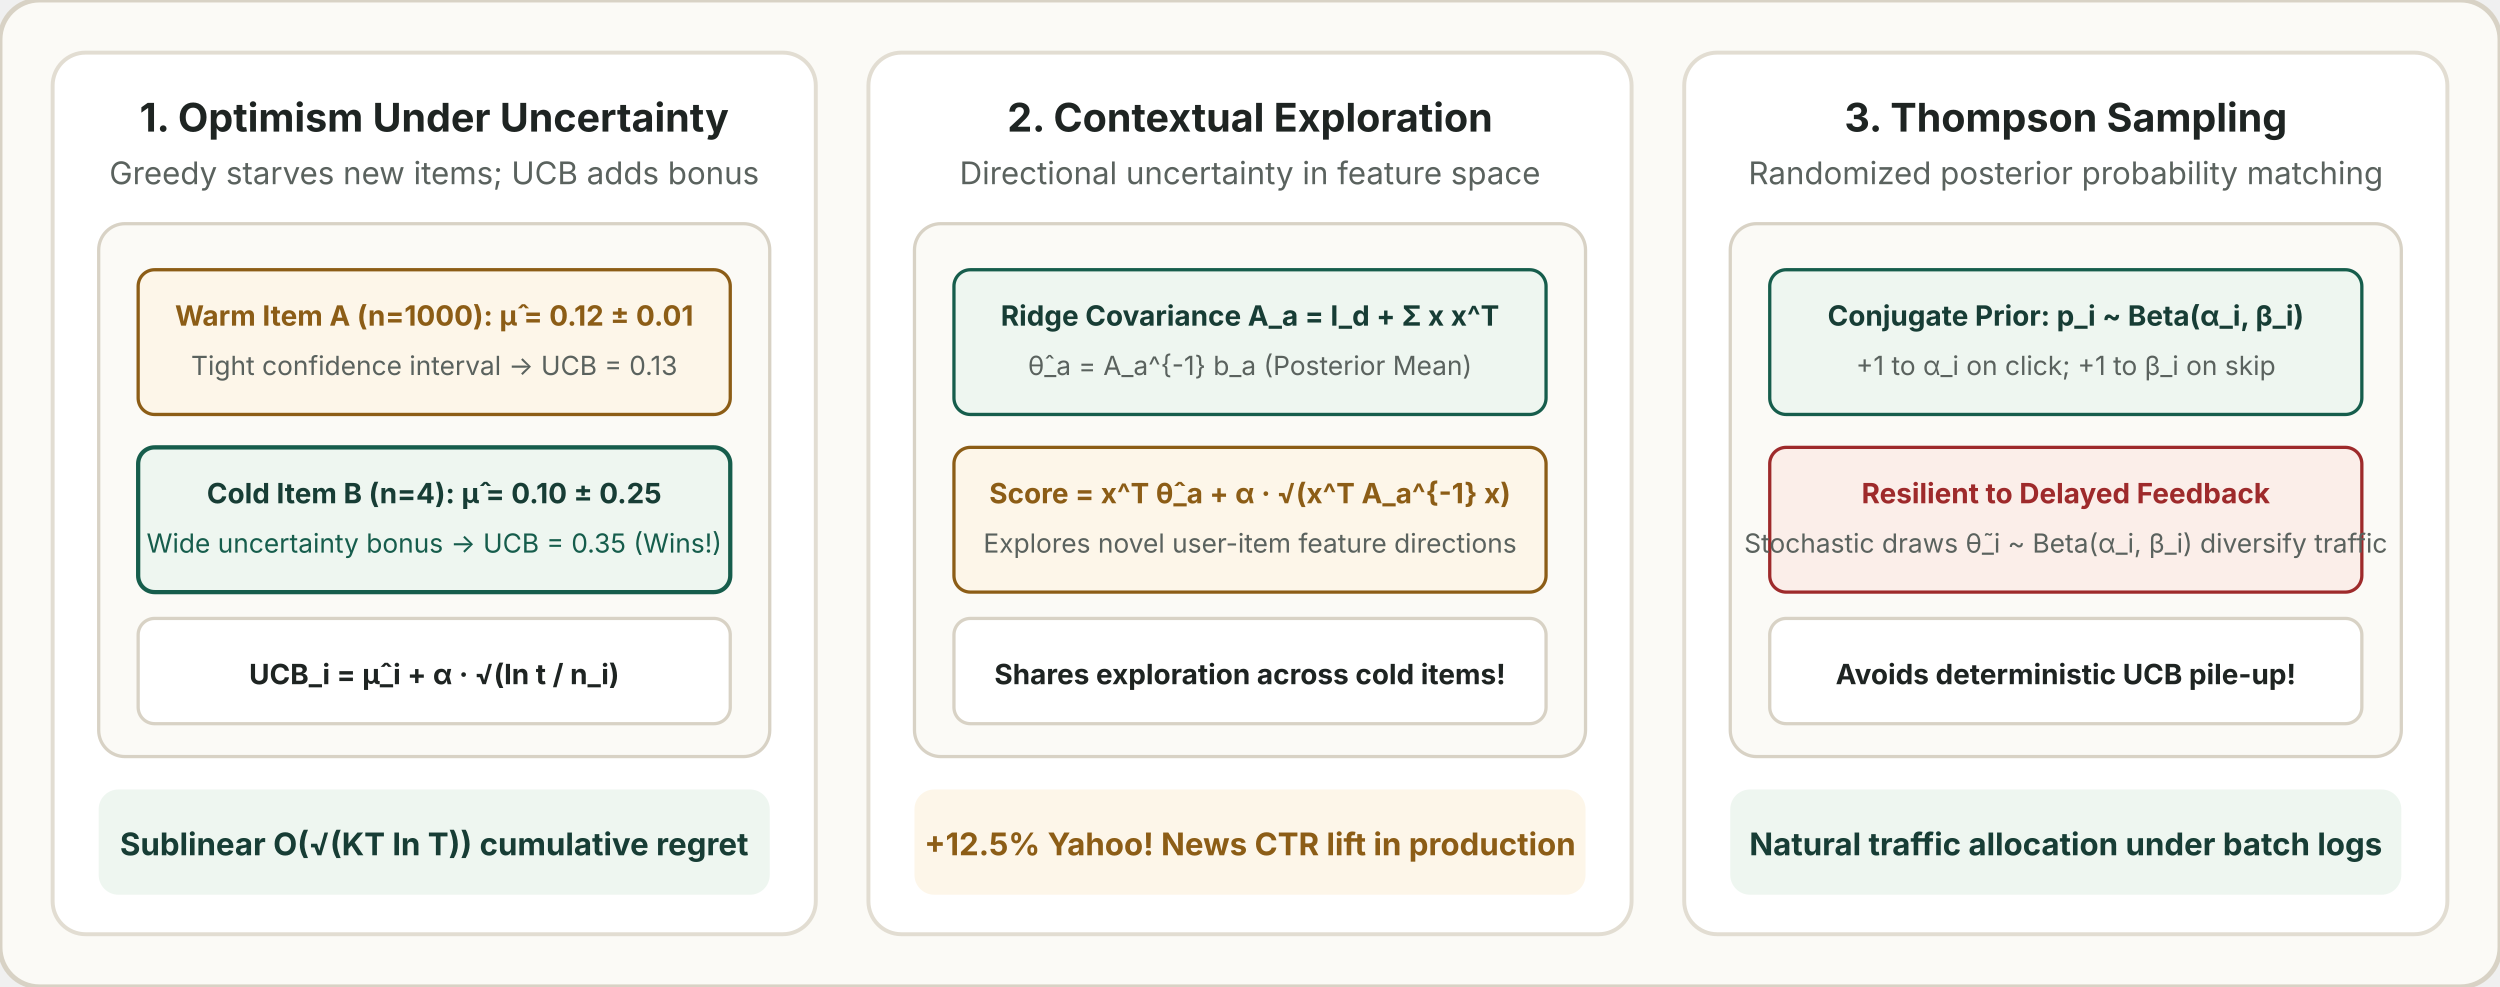
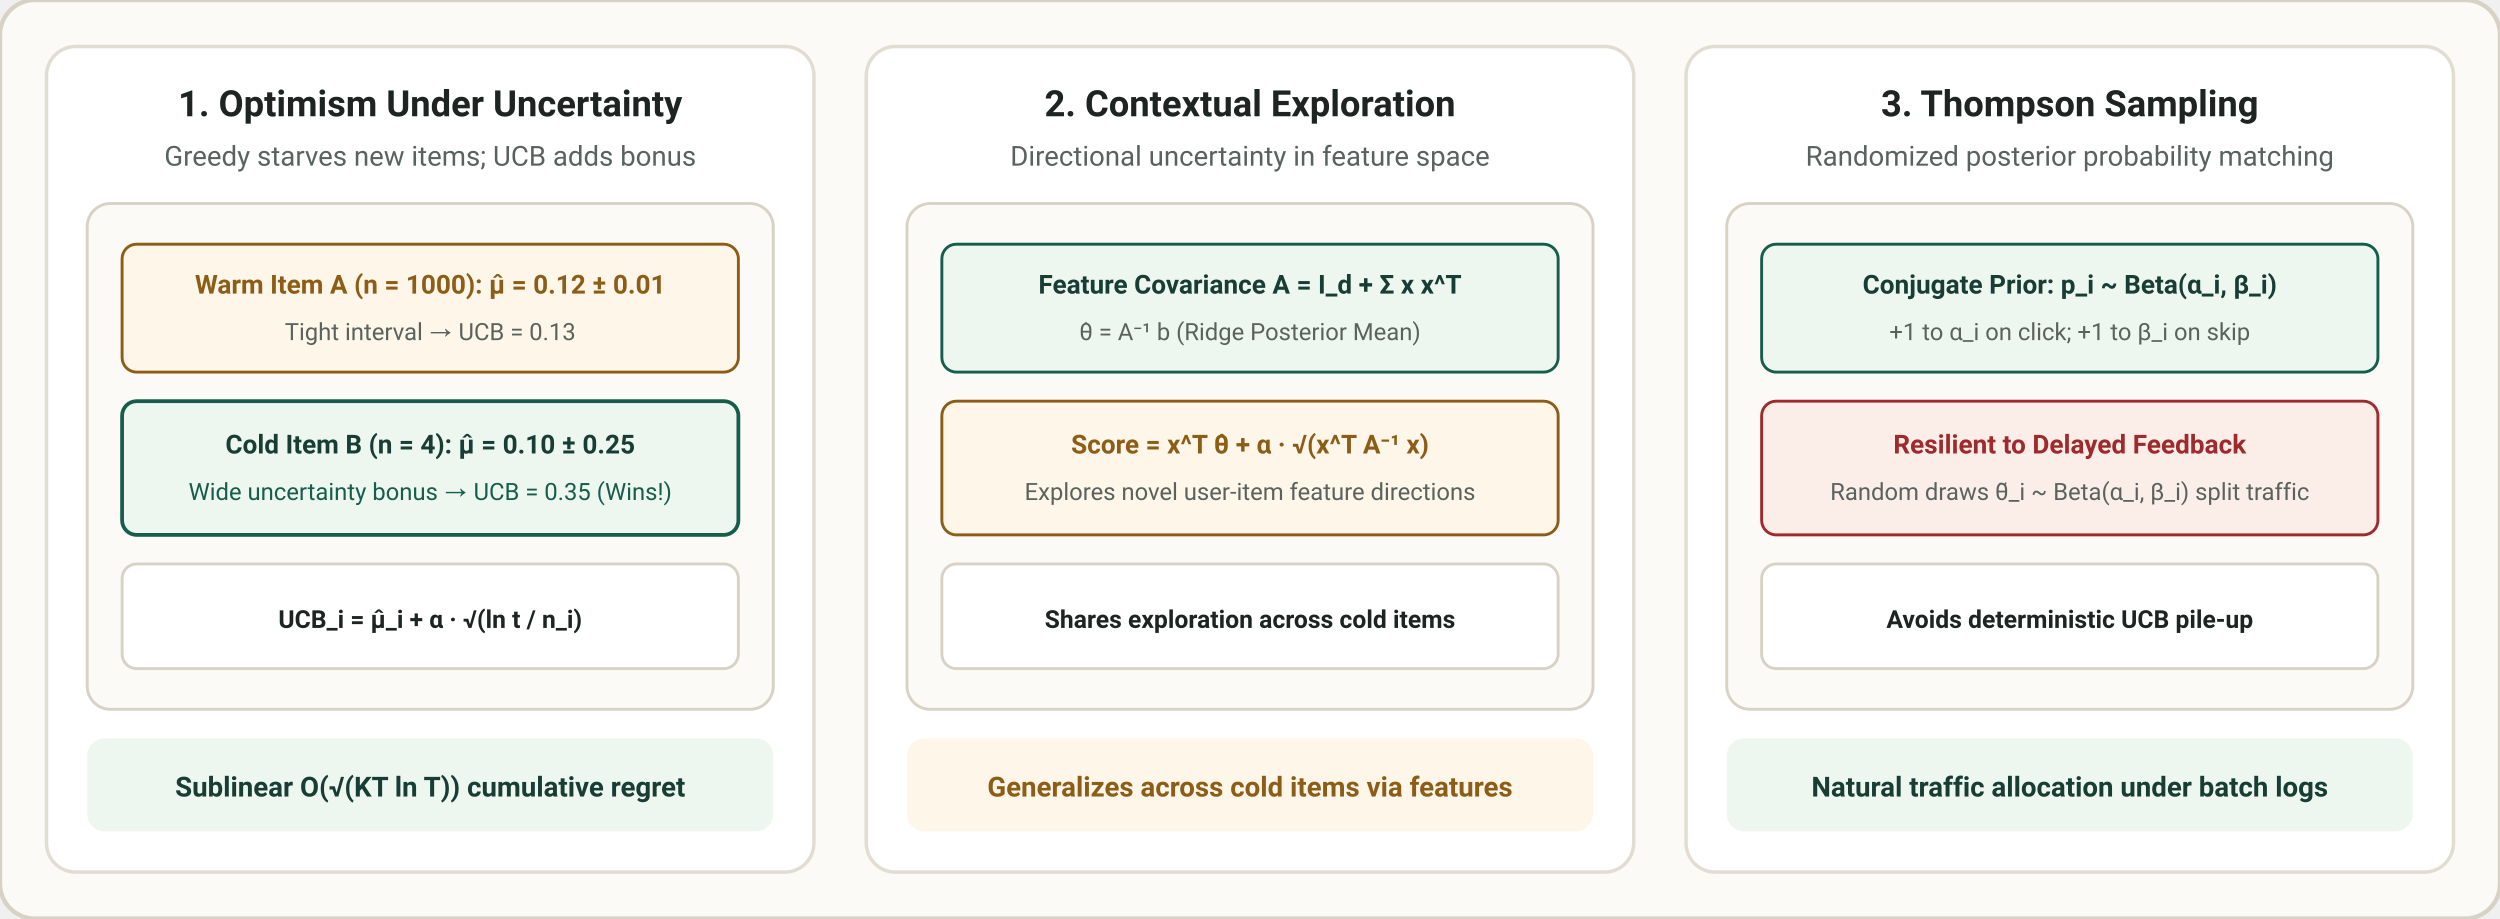
- <svg xmlns="http://www.w3.org/2000/svg" viewBox="0 0 760 300" width="760" height="300" font-family="'Inter', -apple-system, sans-serif">
-   <rect width="760" height="300" rx="12" fill="#fbfaf6" stroke="#d8d2c5" stroke-width="1.5" />
+ <svg xmlns="http://www.w3.org/2000/svg" viewBox="0 0 860 316" width="860" height="316" font-family="-apple-system, BlinkMacSystemFont, 'Segoe UI', Roboto, Helvetica, Arial, sans-serif">
+   <rect width="860" height="316" rx="12" fill="#fbfaf6" stroke="#d8d2c5" stroke-width="1.5" />
  <g transform="translate(16, 16)">
-     <rect width="232" height="268" rx="10" fill="#ffffff" stroke="#e2ddd2" stroke-width="1.2" />
-     <text x="116" y="24" text-anchor="middle" font-size="12" font-weight="700" fill="#1e2422">1. Optimism Under Uncertainty</text>
-     <text x="116" y="40" text-anchor="middle" font-size="9.5" fill="#5a625e">Greedy starves new items; UCB adds bonus</text>
-     <g transform="translate(14, 52)">
-       <rect width="204" height="162" rx="8" fill="#fbfaf6" stroke="#d8d2c5" />
-       <rect x="12" y="14" width="180" height="44" rx="5" fill="#fdf6e9" stroke="#8c5d16" />
-       <text x="102" y="31" text-anchor="middle" font-size="8.5" font-weight="700" fill="#8c5d16">Warm Item A (n=1000): μ̂ = 0.12 ± 0.01</text>
-       <text x="102" y="46" text-anchor="middle" font-size="8" fill="#5a625e">Tight confidence interval → UCB = 0.13</text>
-       <rect x="12" y="68" width="180" height="44" rx="5" fill="#eef6f0" stroke="#165d4c" stroke-width="1.3" />
-       <text x="102" y="85" text-anchor="middle" font-size="8.5" font-weight="700" fill="#173d35">Cold Item B (n=4): μ̂ = 0.10 ± 0.25</text>
-       <text x="102" y="100" text-anchor="middle" font-size="8" fill="#165d4c">Wide uncertainty bonus → UCB = 0.35 (Wins!)</text>
-       <rect x="12" y="120" width="180" height="32" rx="5" fill="#ffffff" stroke="#d8d2c5" />
-       <text x="102" y="140" text-anchor="middle" font-size="8.5" font-weight="700" fill="#1e2422">UCB_i = μ̂_i + α · √(ln t / n_i)</text>
+     <rect width="264" height="284" rx="10" fill="#ffffff" stroke="#e2ddd2" stroke-width="1.2" />
+     <text x="132" y="24" text-anchor="middle" font-size="12.5" font-weight="700" fill="#1e2422">1. Optimism Under Uncertainty</text>
+     <text x="132" y="41" text-anchor="middle" font-size="9.5" fill="#5a625e">Greedy starves new items; UCB adds bonus</text>
+     <g transform="translate(14, 54)">
+       <rect width="236" height="174" rx="8" fill="#fbfaf6" stroke="#d8d2c5" />
+       <rect x="12" y="14" width="212" height="44" rx="5" fill="#fdf6e9" stroke="#8c5d16" />
+       <text x="118" y="31" text-anchor="middle" font-size="9" font-weight="700" fill="#8c5d16">Warm Item A (n = 1000): μ̂ = 0.12 ± 0.01</text>
+       <text x="118" y="47" text-anchor="middle" font-size="8.2" fill="#5a625e">Tight interval → UCB = 0.13</text>
+       <rect x="12" y="68" width="212" height="46" rx="5" fill="#eef6f0" stroke="#165d4c" stroke-width="1.3" />
+       <text x="118" y="86" text-anchor="middle" font-size="9" font-weight="700" fill="#173d35">Cold Item B (n = 4): μ̂ = 0.10 ± 0.25</text>
+       <text x="118" y="102" text-anchor="middle" font-size="8.2" fill="#165d4c">Wide uncertainty bonus → UCB = 0.35 (Wins!)</text>
+       <rect x="12" y="124" width="212" height="36" rx="5" fill="#ffffff" stroke="#d8d2c5" />
+       <text x="118" y="146" text-anchor="middle" font-size="8.5" font-weight="700" fill="#1e2422">UCB_i = μ̂_i + α · √(ln t / n_i)</text>
    </g>
-     <rect x="14" y="224" width="204" height="32" rx="6" fill="#eef6f0" />
-     <text x="116" y="244" text-anchor="middle" font-size="9.5" font-weight="700" fill="#173d35">Sublinear O(√(KT ln T)) cumulative regret</text>
+     <rect x="14" y="238" width="236" height="32" rx="6" fill="#eef6f0" />
+     <text x="132" y="258" text-anchor="middle" font-size="9.5" font-weight="700" fill="#173d35">Sublinear O(√(KT ln T)) cumulative regret</text>
  </g>
-   <g transform="translate(264, 16)">
-     <rect width="232" height="268" rx="10" fill="#ffffff" stroke="#e2ddd2" stroke-width="1.2" />
-     <text x="116" y="24" text-anchor="middle" font-size="12" font-weight="700" fill="#1e2422">2. Contextual Exploration</text>
-     <text x="116" y="40" text-anchor="middle" font-size="9.5" fill="#5a625e">Directional uncertainty in feature space</text>
-     <g transform="translate(14, 52)">
-       <rect width="204" height="162" rx="8" fill="#fbfaf6" stroke="#d8d2c5" />
-       <rect x="12" y="14" width="180" height="44" rx="5" fill="#eef6f0" stroke="#165d4c" />
-       <text x="102" y="31" text-anchor="middle" font-size="8.5" font-weight="700" fill="#173d35">Ridge Covariance A_a = I_d + Σ x x^T</text>
-       <text x="102" y="46" text-anchor="middle" font-size="8" fill="#5a625e">θ̂_a = A_a^{-1} b_a (Posterior Mean)</text>
-       <rect x="12" y="68" width="180" height="44" rx="5" fill="#fdf6e9" stroke="#8c5d16" />
-       <text x="102" y="85" text-anchor="middle" font-size="8.5" font-weight="700" fill="#8c5d16">Score = x^T θ̂_a + α · √(x^T A_a^{-1} x)</text>
-       <text x="102" y="100" text-anchor="middle" font-size="8" fill="#5a625e">Explores novel user-item feature directions</text>
-       <rect x="12" y="120" width="180" height="32" rx="5" fill="#ffffff" stroke="#d8d2c5" />
-       <text x="102" y="140" text-anchor="middle" font-size="8.5" font-weight="700" fill="#1e2422">Shares exploration across cold items!</text>
+   <g transform="translate(298, 16)">
+     <rect width="264" height="284" rx="10" fill="#ffffff" stroke="#e2ddd2" stroke-width="1.2" />
+     <text x="132" y="24" text-anchor="middle" font-size="12.5" font-weight="700" fill="#1e2422">2. Contextual Exploration</text>
+     <text x="132" y="41" text-anchor="middle" font-size="9.5" fill="#5a625e">Directional uncertainty in feature space</text>
+     <g transform="translate(14, 54)">
+       <rect width="236" height="174" rx="8" fill="#fbfaf6" stroke="#d8d2c5" />
+       <rect x="12" y="14" width="212" height="44" rx="5" fill="#eef6f0" stroke="#165d4c" />
+       <text x="118" y="31" text-anchor="middle" font-size="9" font-weight="700" fill="#173d35">Feature Covariance A = I_d + Σ x x^T</text>
+       <text x="118" y="47" text-anchor="middle" font-size="8.2" fill="#5a625e">θ̂ = A⁻¹ b  (Ridge Posterior Mean)</text>
+       <rect x="12" y="68" width="212" height="46" rx="5" fill="#fdf6e9" stroke="#8c5d16" />
+       <text x="118" y="86" text-anchor="middle" font-size="9" font-weight="700" fill="#8c5d16">Score = x^T θ̂ + α · √(x^T A⁻¹ x)</text>
+       <text x="118" y="102" text-anchor="middle" font-size="8.2" fill="#5a625e">Explores novel user-item feature directions</text>
+       <rect x="12" y="124" width="212" height="36" rx="5" fill="#ffffff" stroke="#d8d2c5" />
+       <text x="118" y="146" text-anchor="middle" font-size="8.5" font-weight="700" fill="#1e2422">Shares exploration across cold items</text>
    </g>
-     <rect x="14" y="224" width="204" height="32" rx="6" fill="#fdf6e9" />
-     <text x="116" y="244" text-anchor="middle" font-size="9.5" font-weight="700" fill="#8c5d16">+12.5% Yahoo! News CTR lift in production</text>
+     <rect x="14" y="238" width="236" height="32" rx="6" fill="#fdf6e9" />
+     <text x="132" y="258" text-anchor="middle" font-size="9.5" font-weight="700" fill="#8c5d16">Generalizes across cold items via features</text>
  </g>
-   <g transform="translate(512, 16)">
-     <rect width="232" height="268" rx="10" fill="#ffffff" stroke="#e2ddd2" stroke-width="1.2" />
-     <text x="116" y="24" text-anchor="middle" font-size="12" font-weight="700" fill="#1e2422">3. Thompson Sampling</text>
-     <text x="116" y="40" text-anchor="middle" font-size="9.5" fill="#5a625e">Randomized posterior probability matching</text>
-     <g transform="translate(14, 52)">
-       <rect width="204" height="162" rx="8" fill="#fbfaf6" stroke="#d8d2c5" />
-       <rect x="12" y="14" width="180" height="44" rx="5" fill="#eef6f0" stroke="#165d4c" />
-       <text x="102" y="31" text-anchor="middle" font-size="8.5" font-weight="700" fill="#173d35">Conjugate Prior: p_i ~ Beta(α_i, β_i)</text>
-       <text x="102" y="46" text-anchor="middle" font-size="8" fill="#5a625e">+1 to α_i on click; +1 to β_i on skip</text>
-       <rect x="12" y="68" width="180" height="44" rx="5" fill="#fbeee9" stroke="#9e2a2b" />
-       <text x="102" y="85" text-anchor="middle" font-size="8.5" font-weight="700" fill="#9e2a2b">Resilient to Delayed Feedback</text>
-       <text x="102" y="100" text-anchor="middle" font-size="8" fill="#5a625e">Stochastic draws θ̃_i ~ Beta(α_i, β_i) diversify traffic</text>
-       <rect x="12" y="120" width="180" height="32" rx="5" fill="#ffffff" stroke="#d8d2c5" />
-       <text x="102" y="140" text-anchor="middle" font-size="8.5" font-weight="700" fill="#1e2422">Avoids deterministic UCB pile-up!</text>
+   <g transform="translate(580, 16)">
+     <rect width="264" height="284" rx="10" fill="#ffffff" stroke="#e2ddd2" stroke-width="1.2" />
+     <text x="132" y="24" text-anchor="middle" font-size="12.5" font-weight="700" fill="#1e2422">3. Thompson Sampling</text>
+     <text x="132" y="41" text-anchor="middle" font-size="9.5" fill="#5a625e">Randomized posterior probability matching</text>
+     <g transform="translate(14, 54)">
+       <rect width="236" height="174" rx="8" fill="#fbfaf6" stroke="#d8d2c5" />
+       <rect x="12" y="14" width="212" height="44" rx="5" fill="#eef6f0" stroke="#165d4c" />
+       <text x="118" y="31" text-anchor="middle" font-size="9" font-weight="700" fill="#173d35">Conjugate Prior: p_i ~ Beta(α_i, β_i)</text>
+       <text x="118" y="47" text-anchor="middle" font-size="8.2" fill="#5a625e">+1 to α_i on click; +1 to β_i on skip</text>
+       <rect x="12" y="68" width="212" height="46" rx="5" fill="#fbeee9" stroke="#9e2a2b" />
+       <text x="118" y="86" text-anchor="middle" font-size="9" font-weight="700" fill="#9e2a2b">Resilient to Delayed Feedback</text>
+       <text x="118" y="102" text-anchor="middle" font-size="8.2" fill="#5a625e">Random draws θ̃_i ~ Beta(α_i, β_i) split traffic</text>
+       <rect x="12" y="124" width="212" height="36" rx="5" fill="#ffffff" stroke="#d8d2c5" />
+       <text x="118" y="146" text-anchor="middle" font-size="8.5" font-weight="700" fill="#1e2422">Avoids deterministic UCB pile-up</text>
    </g>
-     <rect x="14" y="224" width="204" height="32" rx="6" fill="#eef6f0" />
-     <text x="116" y="244" text-anchor="middle" font-size="9.5" font-weight="700" fill="#173d35">Natural traffic allocation under batch logs</text>
+     <rect x="14" y="238" width="236" height="32" rx="6" fill="#eef6f0" />
+     <text x="132" y="258" text-anchor="middle" font-size="9.5" font-weight="700" fill="#173d35">Natural traffic allocation under batch logs</text>
  </g>
</svg>
